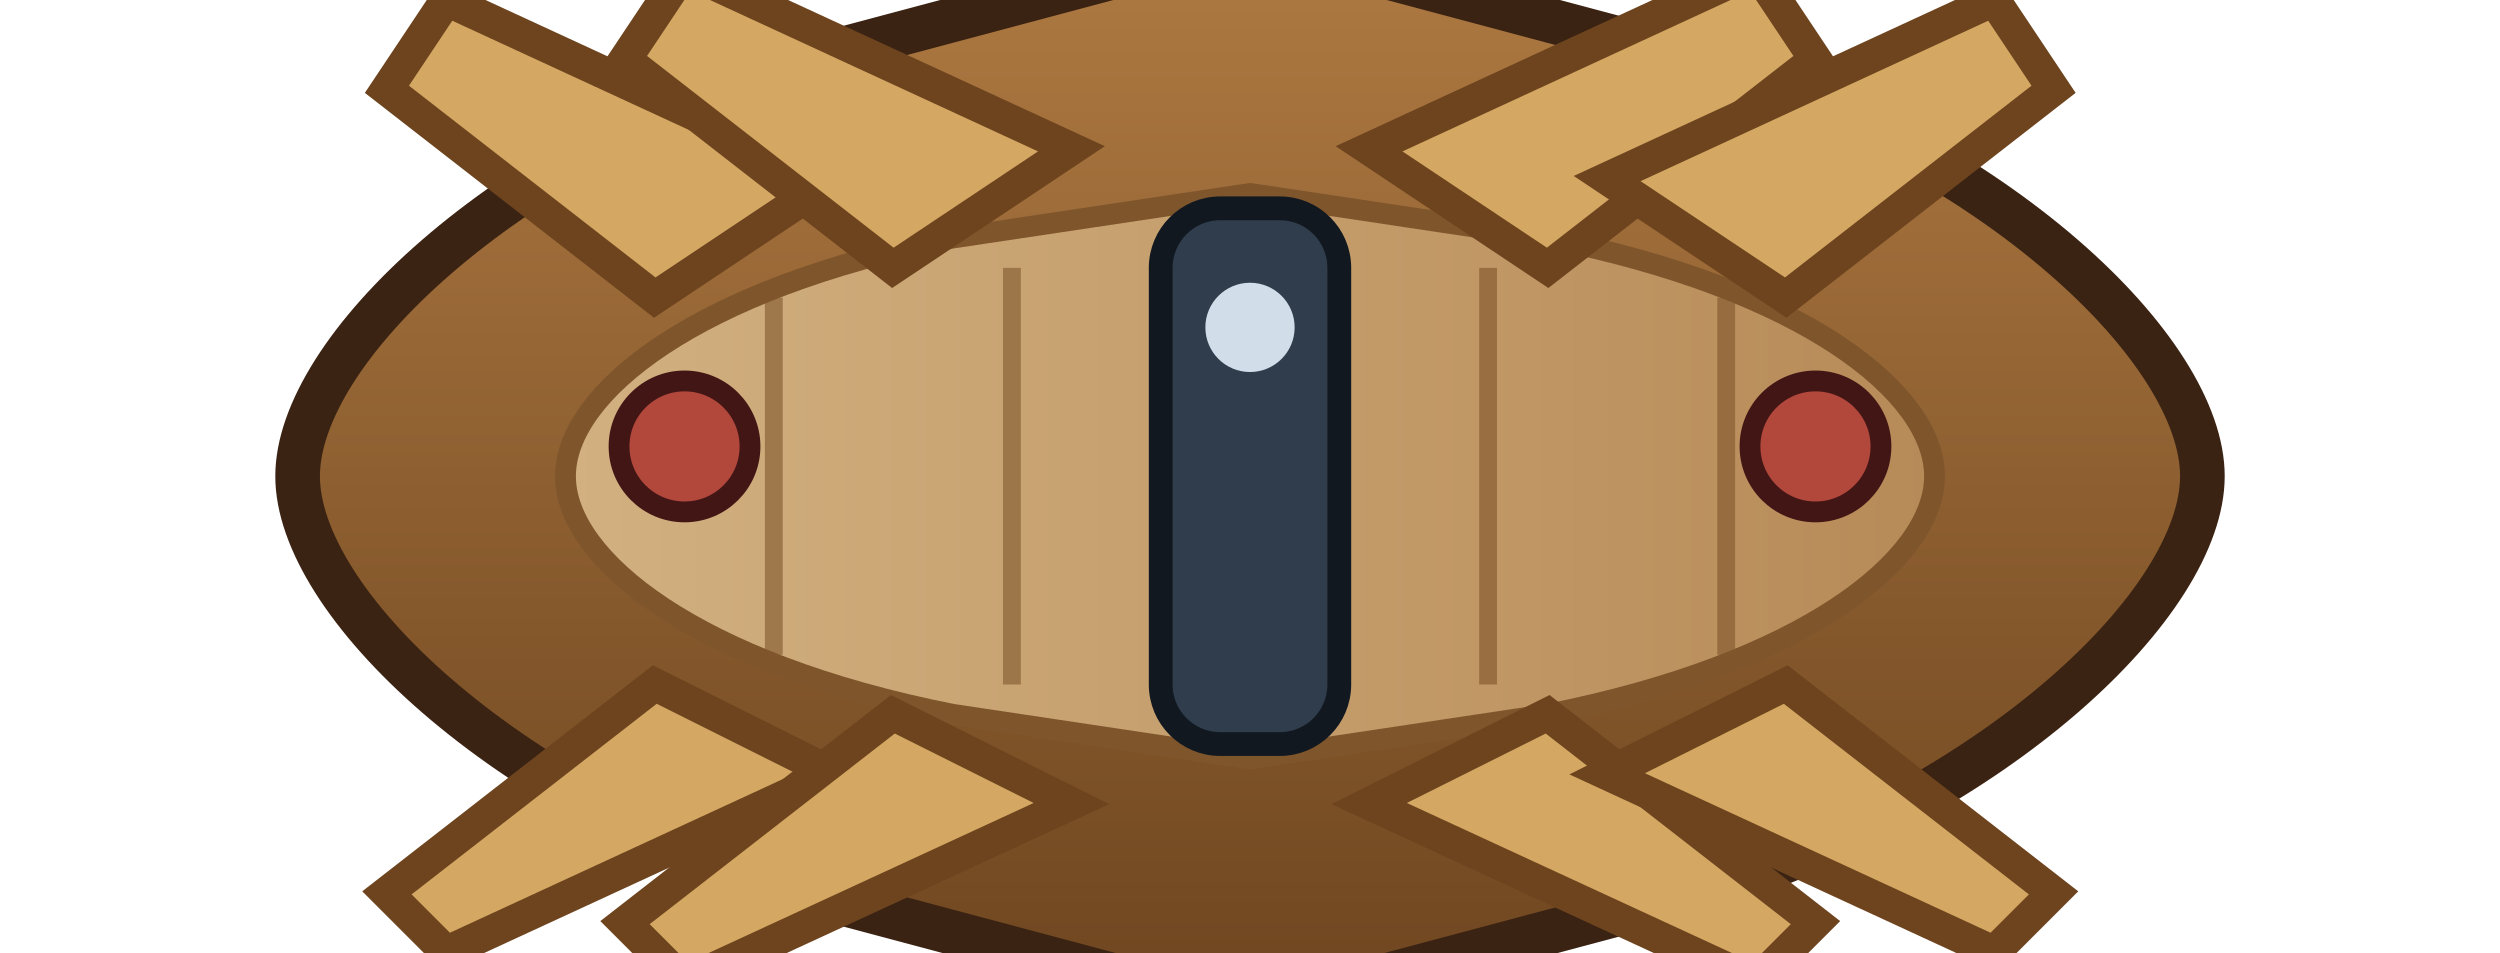
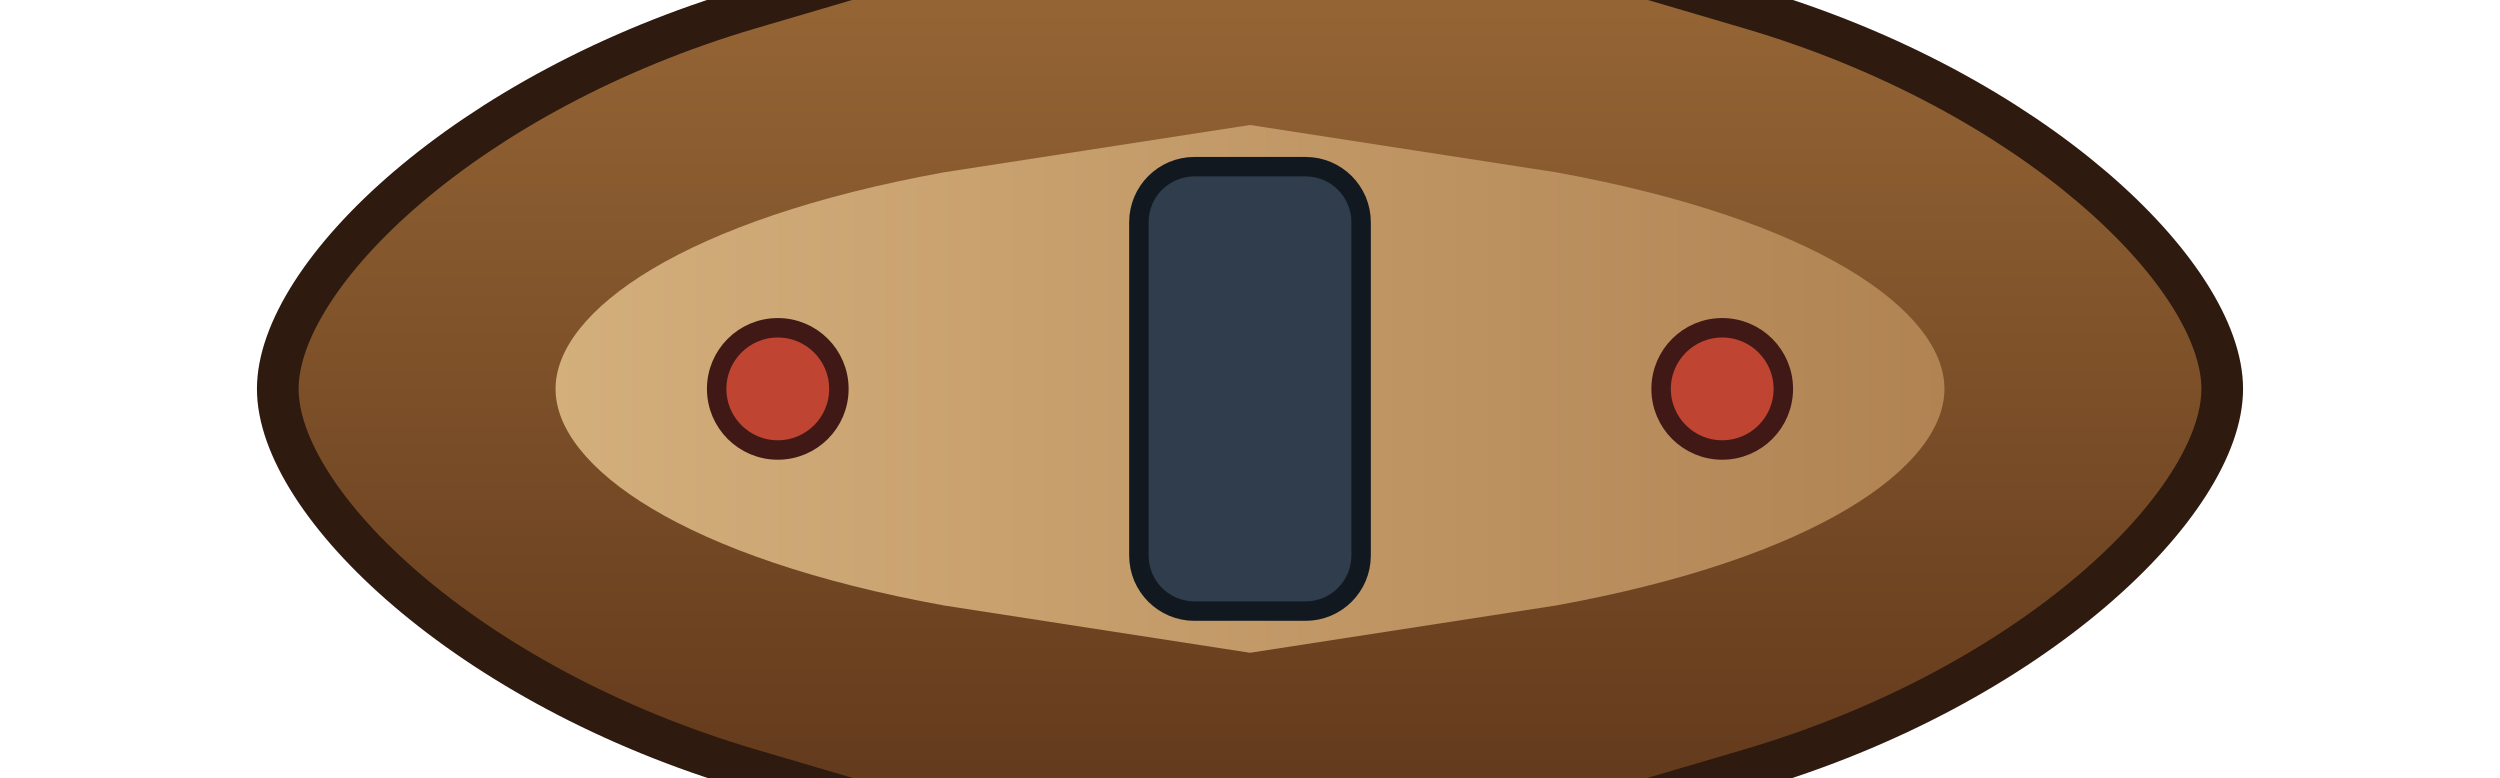
- <svg xmlns="http://www.w3.org/2000/svg" viewBox="0 0 168 64">
+ <svg xmlns="http://www.w3.org/2000/svg" viewBox="0 0 180 56">
  <defs>
-     <linearGradient id="rowboat-hull" x1="0" y1="0" x2="0" y2="1">
-       <stop offset="0" stop-color="#af7a42" />
-       <stop offset="1" stop-color="#6d451f" />
+     <linearGradient id="warRowHull" x1="0" y1="0" x2="0" y2="1">
+       <stop offset="0" stop-color="#9d6c39" />
+       <stop offset="1" stop-color="#5b3318" />
    </linearGradient>
-     <linearGradient id="rowboat-deck" x1="0" y1="0" x2="1" y2="0">
-       <stop offset="0" stop-color="#d2b080" />
-       <stop offset="1" stop-color="#b78b58" />
+     <linearGradient id="warRowDeck" x1="0" y1="0" x2="1" y2="0">
+       <stop offset="0" stop-color="#d3af7c" />
+       <stop offset="1" stop-color="#b18353" />
    </linearGradient>
  </defs>
-   <path d="M20 32c0-8.4 13.6-21.6 34-28l30-8h0l30 8c20.4 6.4 34 19.6 34 28s-13.6 21.6-34 28l-30 8h0l-30-8c-20.4-6.4-34-19.6-34-28z" fill="url(#rowboat-hull)" stroke="#3b2313" stroke-width="3" />
-   <path d="M38 32c0-5.6 8.8-12.6 26-16l20-3 20 3c17.2 3.4 26 10.4 26 16s-8.8 12.6-26 16l-20 3-20-3c-17.2-3.4-26-10.4-26-16z" fill="url(#rowboat-deck)" stroke="#7f552c" stroke-width="1.4" />
-   <g stroke="#7f552c" stroke-width="1.2" opacity="0.6">
-     <line x1="52" y1="20" x2="52" y2="44" />
-     <line x1="68" y1="18" x2="68" y2="46" />
-     <line x1="84" y1="18" x2="84" y2="46" />
-     <line x1="100" y1="18" x2="100" y2="46" />
-     <line x1="116" y1="20" x2="116" y2="44" />
+   <path d="M20 28c0-8.2 13.6-21.4 34-27.4l36-10.6 36 10.6c20.4 6 34 19.2 34 27.4s-13.6 21.4-34 27.4l-36 10.6-36-10.6C33.6 49.4 20 36.2 20 28z" fill="url(#warRowHull)" stroke="#2e1a0f" stroke-width="3" />
+   <path d="M40 28c0-5.6 9.2-12.2 28-15.6l22-3.4 22 3.4c18.8 3.4 28 10 28 15.6s-9.2 12.2-28 15.6l-22 3.4-22-3.4c-18.8-3.4-28-10-28-15.6z" fill="url(#warRowDeck)" />
+   <g fill="#c04432" stroke="#401816" stroke-width="1.4">
+     <circle cx="56" cy="28" r="4.4" />
+     <circle cx="90" cy="28" r="4.4" />
+     <circle cx="124" cy="28" r="4.4" />
  </g>
-   <rect x="78" y="14" width="12" height="36" rx="4" fill="#2f3d4c" stroke="#121820" stroke-width="1.6" />
-   <circle cx="84" cy="22" r="3" fill="#d1dde8" />
-   <g fill="#d4a762" stroke="#6d441e" stroke-width="2.2">
-     <path d="M44 20l-18 -14 4 -6 26 12z" />
-     <path d="M60 18l-18 -14 4 -6 26 12z" />
-     <path d="M104 18l18 -14-4 -6-26 12z" />
-     <path d="M120 20l18 -14-4 -6-26 12z" />
-     <path d="M44 46l-18 14 4 4 26-12z" />
-     <path d="M60 48l-18 14 4 4 26-12z" />
-     <path d="M104 48l18 14-4 4-26-12z" />
-     <path d="M120 46l18 14-4 4-26-12z" />
-   </g>
-   <g fill="#b2473b" stroke="#431616" stroke-width="1.4">
-     <circle cx="46" cy="30" r="4.4" />
-     <circle cx="122" cy="30" r="4.4" />
-   </g>
+   <rect x="82" y="12" width="16" height="32" rx="4" fill="#2f3d4c" stroke="#111820" stroke-width="1.4" />
</svg>
